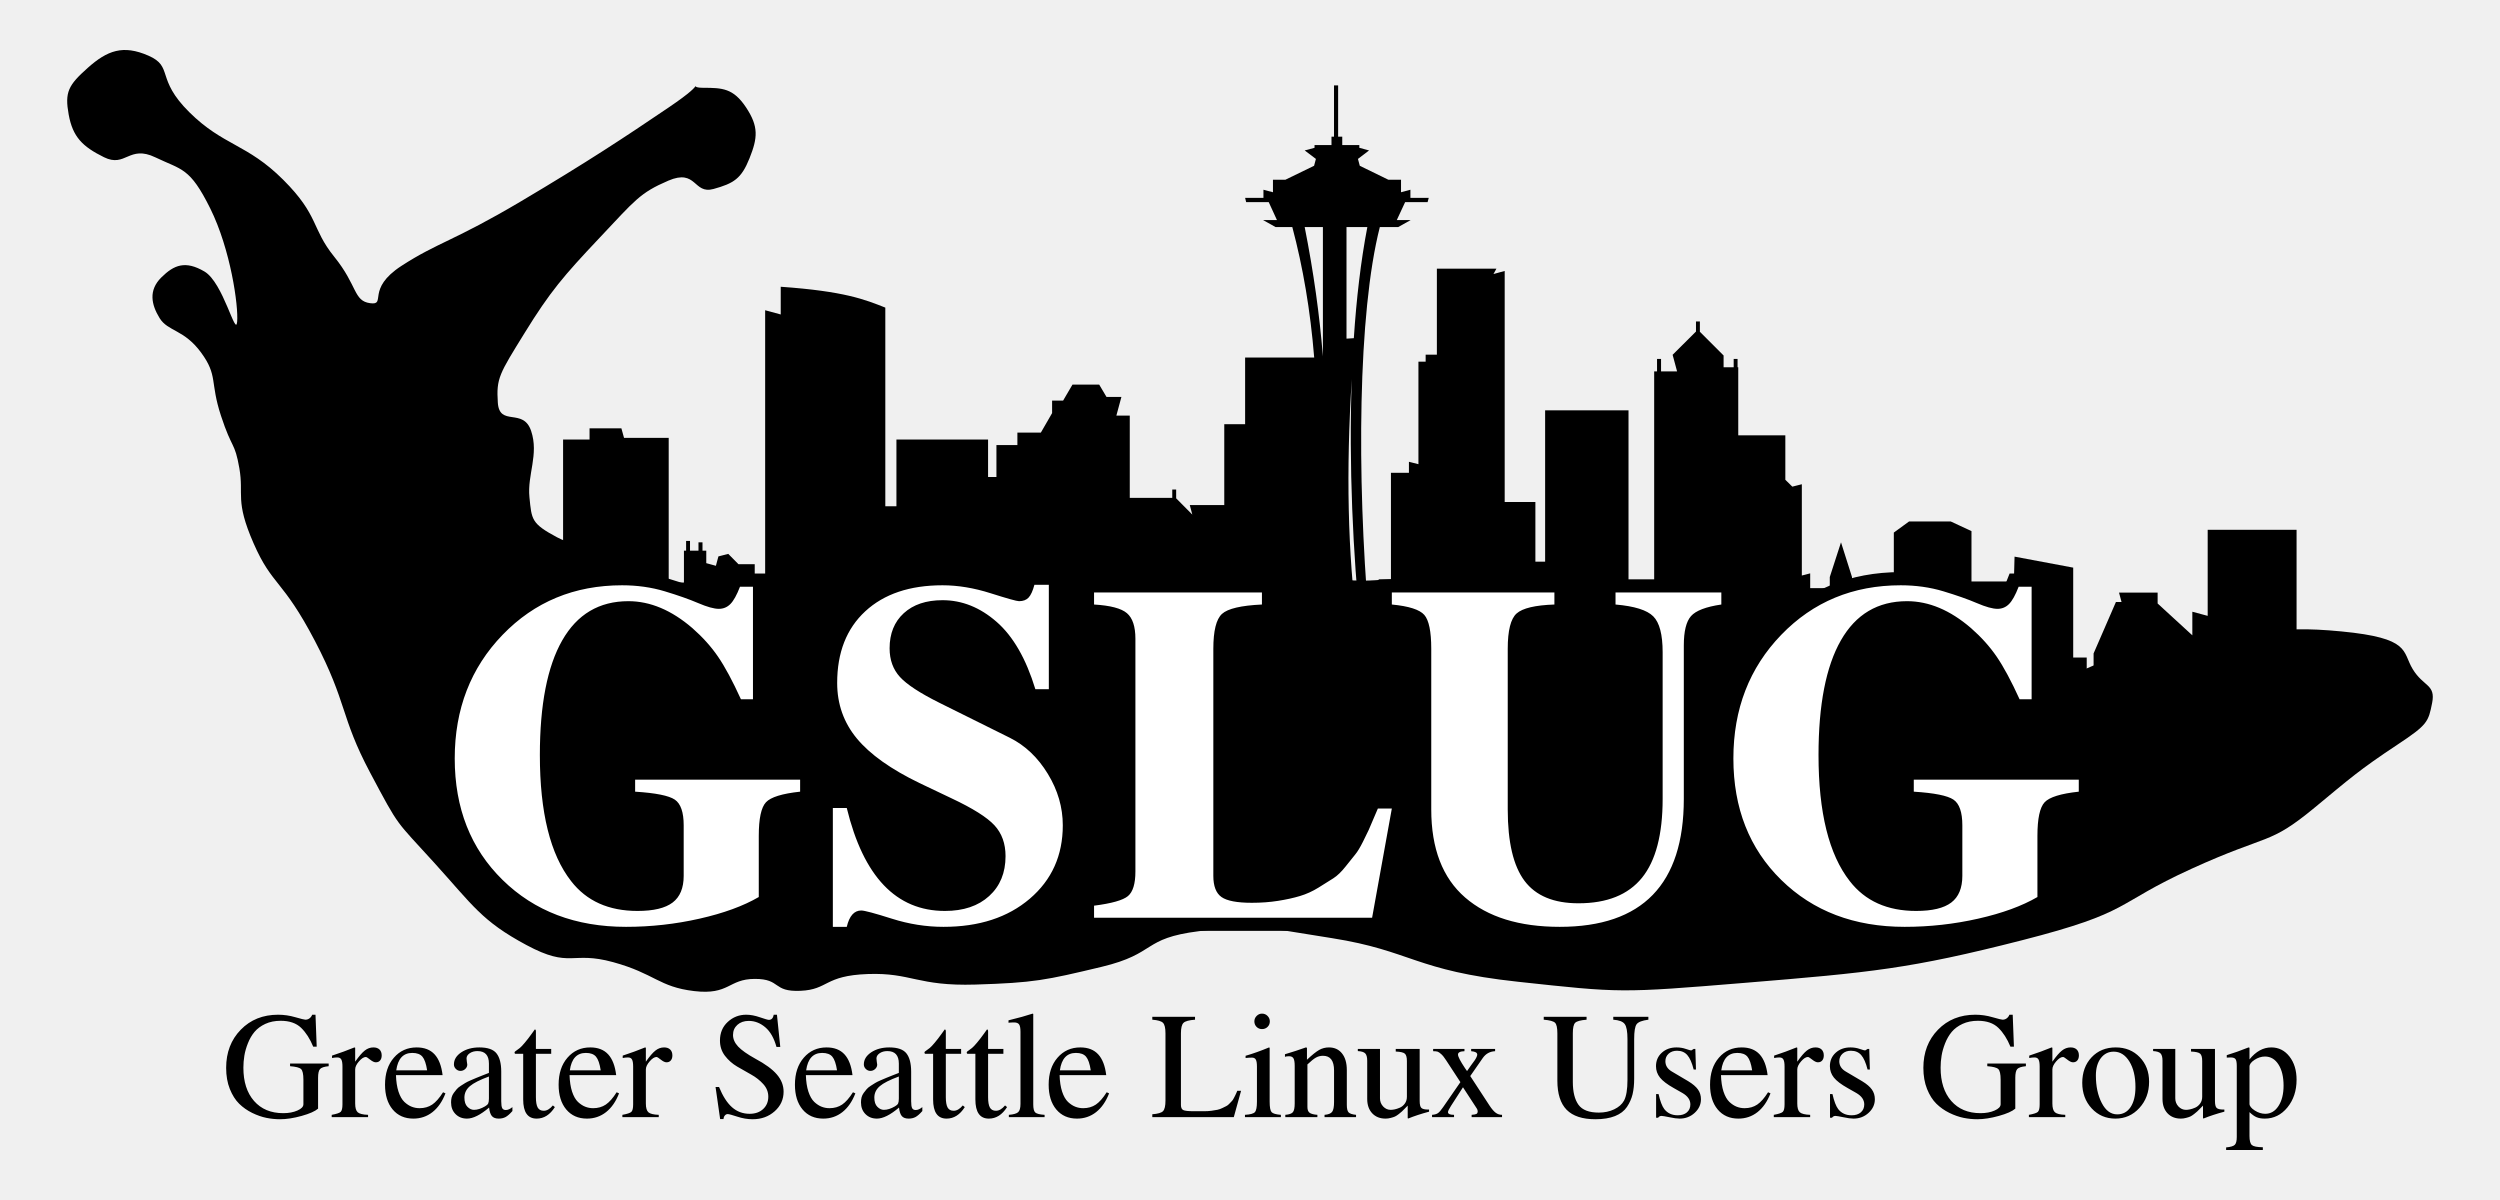
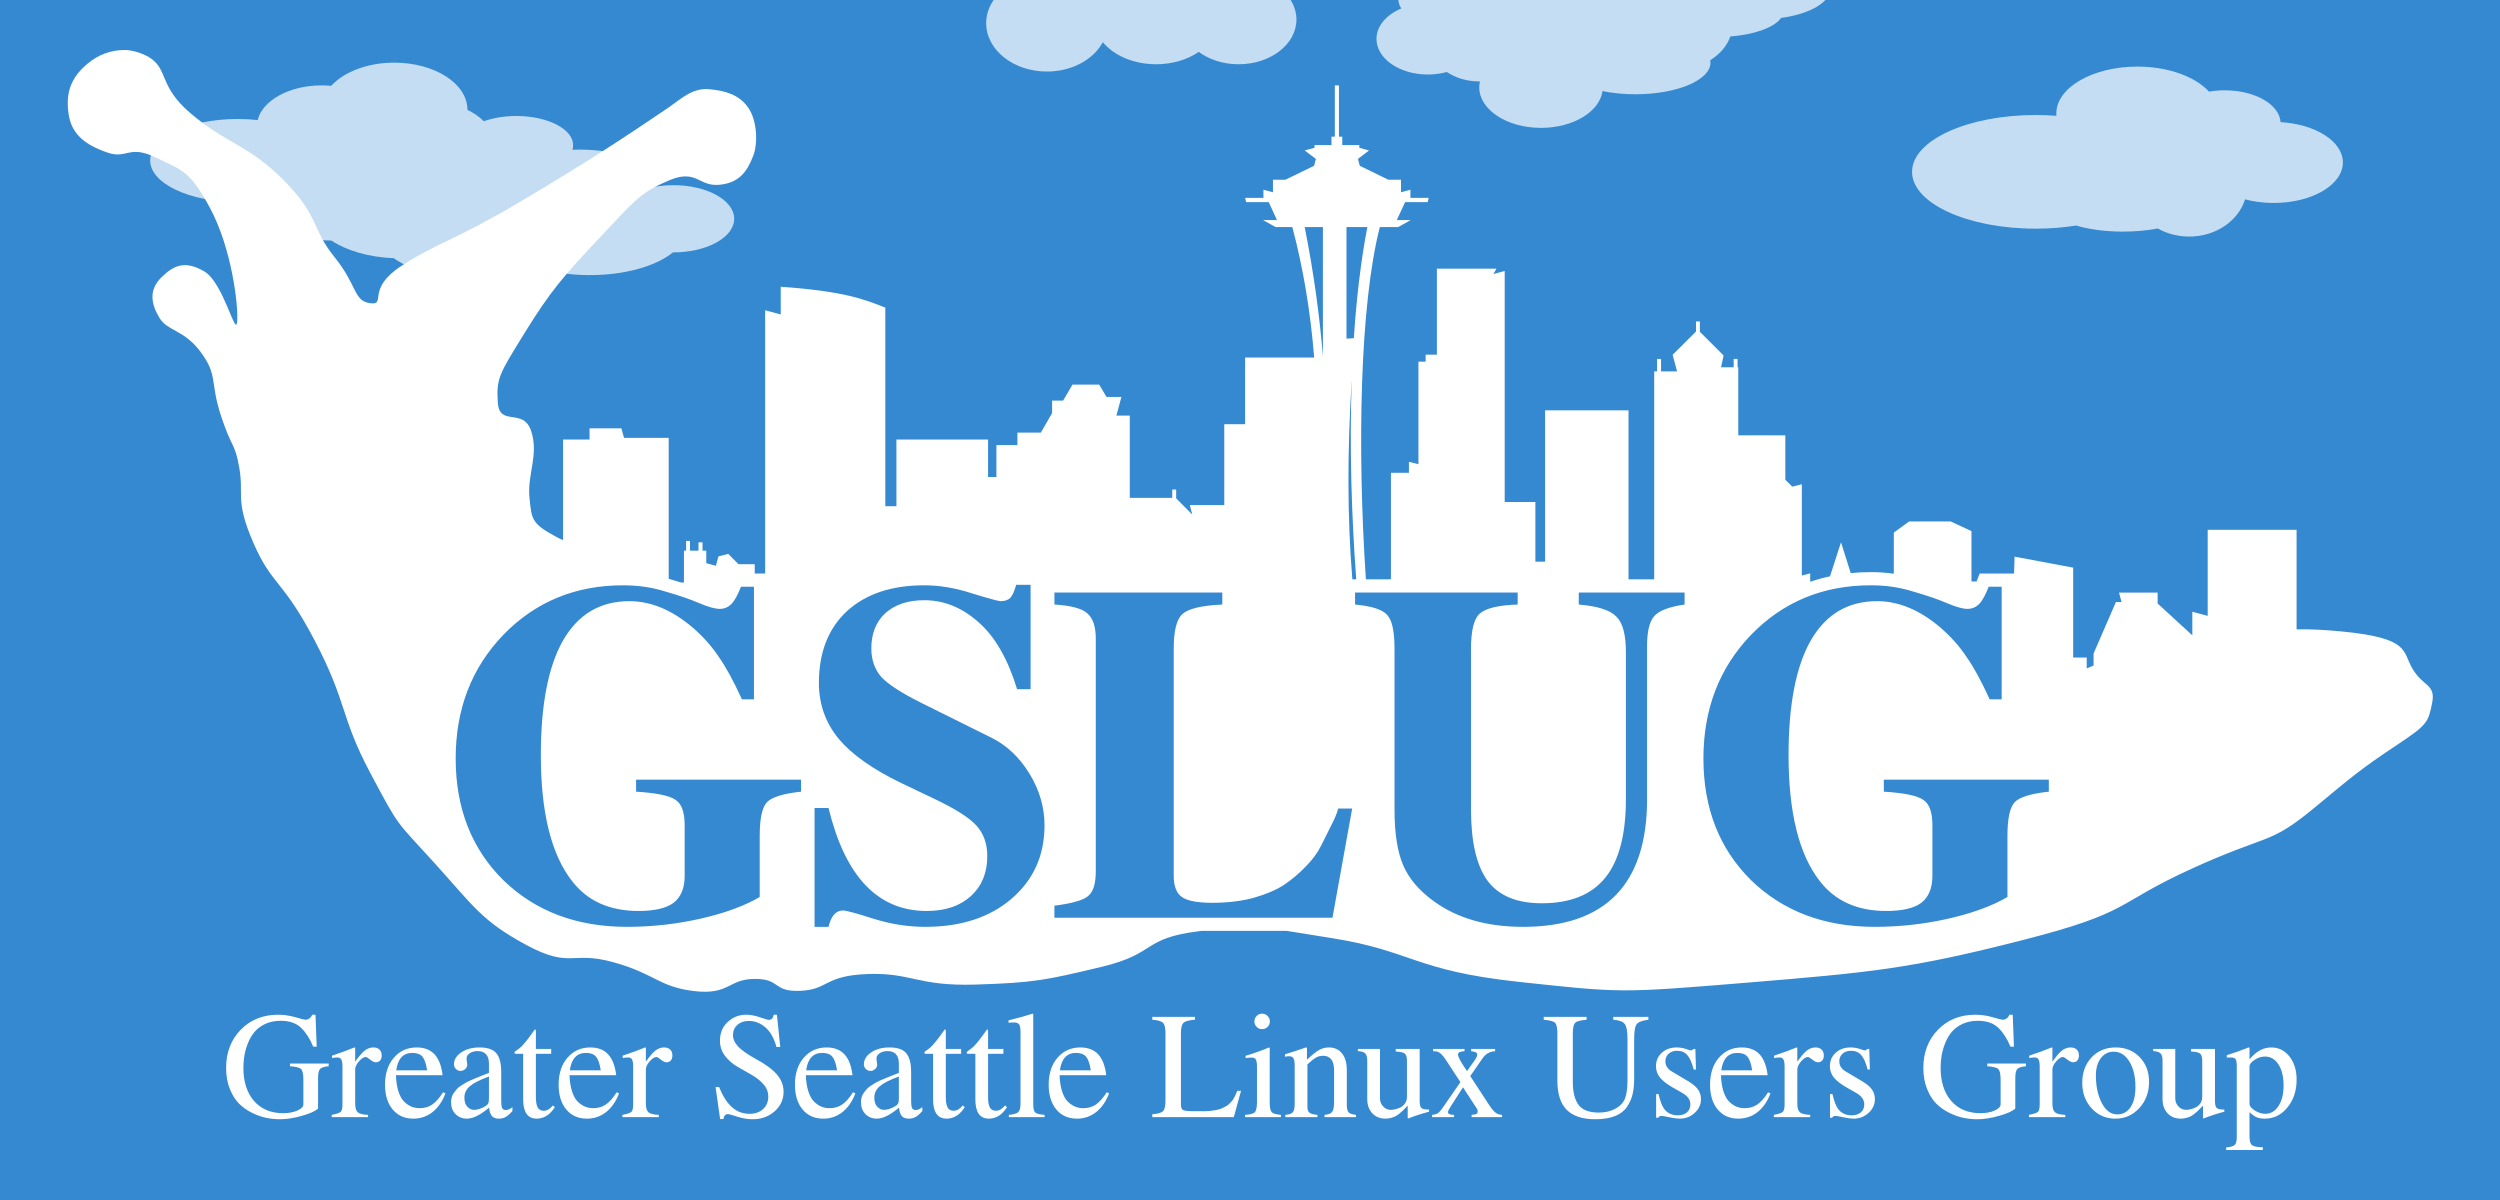
- <svg xmlns="http://www.w3.org/2000/svg" width="4500" height="2160" id="svg2398" version="1.0">
+ <svg xmlns="http://www.w3.org/2000/svg" width="4500" height="2160" id="svg2398" version="1.0" style="display:inline">
  <defs id="defs2400">
-     </defs>
-   <g id="layer1" transform="translate(-123.9414,-376.113)">
-     <g id="g3561" transform="matrix(6.598095,0,0,6.598095,244.8919,466.113)">
-       <path id="path3553" d="M 547.251,175.213 L 547.251,141.213 L 531.251,138.213 L 531.068,144.994 L 505.251,144.994 L 521.251,189.213 L 547.251,175.213 z" style="fill:#000000;fill-opacity:1;fill-rule:evenodd;stroke:none;stroke-width:1px;stroke-linecap:butt;stroke-linejoin:miter;stroke-opacity:1" />
-       <g id="g3413" transform="matrix(0.7280882,-0.1022422,0.1022422,0.7280882,-88.23684,-57.98163)" style="fill:#000000;fill-opacity:1">
-         <path style="fill:#000000;fill-opacity:1;fill-rule:evenodd;stroke:none;stroke-width:1;stroke-linecap:butt;stroke-linejoin:miter;stroke-miterlimit:4;stroke-dasharray:none;stroke-opacity:1" d="M 943.158,456.758 C 945.516,450.021 940.8,450.358 937.768,443.284 C 934.737,436.211 938.779,431.832 913.516,425.768 C 888.253,419.705 883.2,422.737 846.147,423.074 C 809.095,423.411 821.558,430.821 786.863,429.811 C 752.168,428.8 730.611,421.726 697.937,414.989 C 665.263,408.253 682.442,415.326 656.168,402.863 C 629.895,390.4 621.474,377.6 592.842,365.137 C 564.211,352.674 566.568,361.095 541.642,353.011 C 516.716,344.926 525.137,337.853 493.137,332.8 C 461.137,327.747 444.632,331.116 413.642,332.8 C 382.653,334.484 387.368,338.526 369.179,339.537 C 350.989,340.547 352,340.211 340.884,336.842 C 329.768,333.474 333.474,329.432 324.716,326.063 C 315.958,322.695 314.611,327.747 305.853,323.368 C 297.095,318.989 301.811,316.295 289.684,308.547 C 277.558,300.8 271.495,305.516 262.737,299.116 C 253.979,292.716 254.316,291.368 254.653,282.947 C 254.989,274.526 260.379,267.789 258.695,258.695 C 257.011,249.6 247.242,255.663 247.916,246.568 C 248.589,237.474 249.937,236.126 261.389,222.316 C 272.842,208.505 278.568,203.453 293.726,191.326 C 308.884,179.2 310.905,176.842 322.021,173.811 C 333.137,170.779 330.442,180.211 338.189,179.2 C 345.937,178.189 348.968,176.842 353.011,169.768 C 357.053,162.695 358.063,158.653 354.358,150.905 C 350.653,143.158 346.611,142.484 339.537,141.474 C 332.463,140.463 343.916,138.105 326.063,146.863 C 308.211,155.621 293.389,162.695 266.779,173.811 C 240.168,184.926 234.105,184.589 219.621,191.326 C 205.137,198.063 212.211,205.137 206.147,203.453 C 200.084,201.768 202.442,196.379 195.368,184.589 C 188.295,172.8 192,168.758 180.547,153.6 C 169.095,138.442 160.337,138.105 149.558,123.958 C 138.779,109.811 146.189,106.442 137.432,101.053 C 128.674,95.663 122.611,97.011 114.526,102.4 C 106.442,107.789 104.758,110.147 105.095,118.568 C 105.432,126.989 108.463,131.032 115.874,136.084 C 123.284,141.137 125.642,132.716 134.737,138.779 C 143.832,144.842 146.863,144.168 152.253,160.337 C 157.642,176.505 157.642,197.726 156.295,203.453 C 154.947,209.179 153.263,188.295 146.863,183.242 C 140.463,178.189 136.084,179.2 130.695,183.242 C 125.305,187.284 125.642,192.674 128,198.063 C 130.358,203.453 136.421,203.453 141.474,212.884 C 146.526,222.316 143.158,224 145.516,237.137 C 147.874,250.274 149.221,247.242 149.558,257.347 C 149.895,267.453 146.189,268.8 150.905,285.642 C 155.621,302.484 159.663,300.126 168.421,324.716 C 177.179,349.305 173.811,353.684 181.895,375.916 C 189.979,398.147 188.632,394.442 200.758,412.295 C 212.884,430.147 215.242,436.211 230.4,447.326 C 245.558,458.442 246.568,451.705 261.389,458.105 C 276.211,464.505 276.884,469.558 289.684,472.926 C 302.484,476.295 302.821,470.232 312.589,471.579 C 322.358,472.926 318.316,477.305 328.758,478.316 C 339.2,479.326 338.189,473.937 354.358,475.621 C 370.526,477.305 371.874,482.695 393.432,485.053 C 414.989,487.411 419.368,487.074 440.589,485.053 C 461.811,483.032 456.758,476.632 478.316,476.968 C 499.874,477.305 498.189,477.642 526.821,486.4 C 555.453,495.158 555.453,502.568 592.842,512 C 630.232,521.432 629.558,521.432 676.379,524.126 C 723.2,526.821 737.684,527.495 780.126,522.779 C 822.568,518.063 815.495,514.358 846.147,505.263 C 876.8,496.168 875.62,500.785 894.653,489.095 C 908.911,480.337 912.801,477.642 928.337,470.232 C 940.395,464.48 940.8,463.495 943.158,456.758 z" id="path3415" />
-       </g>
-       <path id="path3131" d="M 345.594,9.651 L 345.594,23.651 L 344.907,23.651 L 344.907,25.932 L 340.282,25.932 L 340.282,26.682 L 337.594,27.401 L 340.657,29.713 L 340.157,31.588 L 332.313,35.401 L 328.938,35.401 L 328.938,38.807 L 326.344,38.119 L 326.344,40.338 L 321.344,40.338 L 321.626,41.494 L 327.782,41.494 L 330.032,46.401 L 326.251,46.401 L 329.657,48.307 L 334.219,48.307 C 337.123,59.213 339.149,71.067 340.188,83.901 L 321.344,83.901 L 321.344,102.088 L 315.657,102.088 L 315.657,124.151 L 306.251,124.151 L 306.938,126.744 L 302.532,122.307 L 302.532,119.901 L 301.469,119.901 L 301.469,122.182 L 289.876,122.182 L 289.876,99.744 L 286.219,99.744 L 287.594,94.651 L 283.532,94.651 L 281.532,91.276 L 274.251,91.276 L 271.688,95.651 L 268.688,95.651 L 268.688,99.057 L 265.626,104.369 L 259.219,104.369 L 259.219,107.776 L 253.501,107.776 L 253.501,116.494 L 251.219,116.494 L 251.219,106.276 L 226.219,106.276 L 226.219,124.463 L 223.188,124.463 L 223.188,70.276 C 217.548,68.059 212.111,65.821 194.657,64.588 L 194.657,72.151 L 190.407,70.994 L 190.407,146.619 L 187.563,143.776 L 187.563,140.276 L 183.126,140.276 L 180.344,137.463 L 177.657,138.151 L 176.969,140.713 L 174.344,139.994 L 174.344,136.588 L 173.313,136.588 L 173.313,134.307 L 172.219,134.307 L 172.219,136.588 L 169.907,136.588 L 169.907,133.932 L 168.844,133.932 L 168.844,136.588 L 168.251,136.588 L 168.251,145.276 L 164.094,145.276 L 164.094,105.807 L 151.907,105.807 L 151.188,103.213 L 142.501,103.213 L 142.501,106.276 L 135.282,106.276 L 135.282,140.776 L 129.501,140.776 L 130.001,142.651 L 123.532,142.651 L 123.532,135.432 L 110.282,135.432 L 110.282,118.776 L 91.719,118.776 L 91.719,136.244 L 79.063,136.244 L 79.594,138.276 L 75.594,138.276 L 72.376,135.026 L 66.876,135.026 C 69.996,141.081 73.571,147.105 76.407,152.776 C 77.35,154.661 78.308,156.546 79.251,158.432 C 83.54,167.011 98.134,172.115 107.532,173.994 C 119.901,176.468 139.759,182.311 151.376,188.119 C 163.221,194.042 182.558,194.86 195.219,198.026 C 207.84,201.181 220.942,200.574 233.376,203.682 C 237.147,204.625 240.917,205.583 244.688,206.526 C 246.518,206.983 248.49,206.526 250.376,206.526 C 276.494,206.526 301.903,220.651 328.157,220.651 C 342.672,220.651 356.266,222.088 370.563,222.088 C 382.565,222.088 389.328,216.94 398.844,212.182 C 407.815,207.697 417.001,207.932 427.126,207.932 C 434.497,207.932 441.597,210.776 449.751,210.776 C 459.386,210.776 470.196,201.75 479.469,199.432 C 489.882,196.829 497.512,190.679 507.751,188.119 C 516.056,186.043 526.187,183.901 534.626,183.901 C 539.719,183.901 545.38,181.925 550.938,179.994 L 550.938,165.744 L 544.532,165.744 L 543.376,161.963 L 538.469,161.963 L 537.688,166.119 L 531.626,166.119 L 531.626,155.119 L 519.501,155.119 L 519.501,131.244 L 513.844,128.619 L 502.469,128.619 L 498.313,131.651 L 498.313,147.932 L 486.907,147.932 L 486.907,143.776 L 483.907,134.307 L 480.844,143.776 L 480.844,146.807 L 475.501,146.807 L 475.501,142.776 L 473.219,143.369 L 473.219,118.463 L 470.626,119.119 L 468.719,117.244 L 468.719,105.119 L 455.876,105.119 L 455.876,86.557 L 455.688,86.557 L 455.688,84.276 L 454.626,84.276 L 454.626,86.557 L 451.876,86.557 L 451.876,83.338 L 445.407,76.869 L 445.407,74.057 L 444.344,74.057 L 444.344,76.807 L 437.969,83.151 L 439.188,87.682 L 434.813,87.682 L 434.813,84.276 L 433.719,84.276 L 433.719,87.682 L 432.938,87.682 L 432.938,146.838 L 429.719,148.713 L 425.938,148.713 L 425.938,98.307 L 403.188,98.307 L 403.188,139.588 L 400.532,139.588 L 400.532,123.307 L 392.157,123.307 L 392.157,60.276 L 389.094,61.119 L 389.907,59.651 L 373.657,59.651 L 373.657,83.119 L 370.594,83.119 L 370.594,85.026 L 368.626,85.026 L 368.626,112.994 L 366.032,112.338 L 366.032,115.338 L 361.126,115.338 L 361.126,154.776 L 355.063,154.776 C 351.821,116.323 352.088,71.885 358.094,48.307 L 363.094,48.307 L 366.501,46.401 L 362.719,46.401 L 365.001,41.494 L 371.126,41.494 L 371.438,40.338 L 366.438,40.338 L 366.438,38.119 L 363.876,38.807 L 363.876,35.401 L 360.438,35.401 L 352.626,31.588 L 352.126,29.713 L 355.157,27.401 L 352.501,26.682 L 352.501,25.932 L 347.844,25.932 L 347.844,23.651 L 346.719,23.651 L 346.719,9.651 L 345.594,9.651 z M 337.594,48.307 L 342.563,48.307 L 342.563,83.588 C 341.666,72.391 340.045,60.668 337.594,48.307 z M 349.001,48.307 L 354.688,48.307 C 352.891,57.64 351.709,67.943 351.001,78.619 L 349.001,78.744 L 349.001,48.307 z M 350.438,89.807 C 349.6,113.281 350.796,137.719 352.844,157.776 L 352.032,157.776 C 349.29,137.319 348.879,114.565 350.438,89.807 z M 63.126,127.088 C 63.308,127.537 63.495,127.983 63.688,128.432 L 63.688,127.088 L 63.126,127.088 z M 583.938,130.901 L 583.938,154.369 L 579.751,153.244 L 579.751,159.682 L 570.282,150.994 L 570.282,148.026 L 559.751,148.026 L 560.438,150.588 L 558.907,150.588 L 552.813,164.619 L 552.813,179.338 C 555.799,178.313 558.761,177.355 561.501,176.807 C 569.658,175.176 577.836,174.512 585.532,172.588 C 592.203,170.92 604.787,166.052 606.751,164.088 C 607.584,163.255 608.352,162.411 609.126,161.557 L 608.188,161.557 L 608.188,130.901 L 583.938,130.901 z" style="fill:#000000;fill-opacity:1;fill-rule:evenodd;stroke:none;stroke-width:1px;stroke-linecap:butt;stroke-linejoin:miter;stroke-opacity:1" />
-       <g transform="matrix(0.7191091,0,0,0.7191091,16.38359,-110.989)" id="g3212">
-         <text xml:space="preserve" style="font-size:30.416px;font-style:normal;font-weight:normal;fill:#ffffff;fill-opacity:1;stroke:#000000;stroke-width:10;stroke-linecap:butt;stroke-linejoin:miter;stroke-miterlimit:4;stroke-dasharray:none;stroke-opacity:1;font-family:Bitstream Vera Sans" x="117.845" y="483.52" id="text3128">
-           <tspan id="tspan3130" x="117.845" y="483.52" style="font-size:182.496px;font-weight:bold;fill:#ffffff;fill-opacity:1;stroke:#000000;stroke-width:10;stroke-miterlimit:4;stroke-dasharray:none;stroke-opacity:1;font-family:FreeSerif">GSLUG</tspan>
-         </text>
-         <text id="text3206" y="483.52" x="117.845" style="font-size:30.416px;font-style:normal;font-weight:normal;fill:#ffffff;fill-opacity:1;stroke:none;stroke-width:10;stroke-linecap:butt;stroke-linejoin:miter;stroke-miterlimit:4;stroke-dasharray:none;stroke-opacity:1;font-family:Bitstream Vera Sans" xml:space="preserve">
-           <tspan style="font-size:182.496px;font-weight:bold;fill:#ffffff;fill-opacity:1;stroke:none;stroke-width:10;stroke-miterlimit:4;stroke-dasharray:none;stroke-opacity:1;font-family:FreeSerif" y="483.52" x="117.845" id="tspan3208">GSLUG</tspan>
-         </text>
-       </g>
-       <text id="text3555" y="291.119" x="41.909" style="font-size:41.326px;font-style:normal;font-weight:normal;fill:#000000;fill-opacity:1;stroke:none;stroke-width:1px;stroke-linecap:butt;stroke-linejoin:miter;stroke-opacity:1;font-family:Bitstream Vera Sans" xml:space="preserve">
-         <tspan style="font-family:FreeSerif" y="291.119" x="41.909" id="tspan3557">Greater Seattle Linux Users Group</tspan>
+     <linearGradient id="linearGradient3659">
+       <stop style="stop-color:#68b817;stop-opacity:0;" offset="0" id="stop3661" />
+       <stop style="stop-color:#e16b50;stop-opacity:1;" offset="1" id="stop3663" />
+     </linearGradient>
+     <linearGradient id="linearGradient3783">
+       <stop style="stop-color:#1b081f;stop-opacity:1;" offset="0" id="stop3785" />
+       <stop style="stop-color:#481e31;stop-opacity:1;" offset="1" id="stop3787" />
+     </linearGradient>
+     <linearGradient id="linearGradient3773">
+       <stop style="stop-color:#ffffff;stop-opacity:0.217;" offset="0" id="stop3775" />
+       <stop style="stop-color:#ffffff;stop-opacity:0.631;" offset="1" id="stop3777" />
+     </linearGradient>
+   </defs>
+   <g id="layer5" style="display:inline">
+     <rect style="fill:#3589d1;fill-opacity:1;stroke:none" id="rect2853" width="4500" height="2160" x="0" y="-1.5258789e-05" />
+   </g>
+   <g id="layer1">
+     <path style="fill:#ffffff;fill-opacity:0.713;stroke:none" d="m 706.281,112.781 c -46.965,0.764 -87.793,17.335 -110.125,41.719 -5.617,-0.527 -11.37,-0.812 -17.219,-0.812 -58.241,0 -106.497,27.068 -115.125,62.438 -11.582,-1.288 -23.622,-1.969 -36.031,-1.969 -86.936,0 -157.438,33.43 -157.438,74.688 0,41.258 70.502,74.719 157.438,74.719 12.879,0 25.363,-0.74 37.344,-2.125 7.637,40.171 63.444,71.376 131.219,71.5 27.664,18.169 67.576,30.129 112.438,31.781 34.275,23.913 88.431,39.344 149.406,39.344 43.072,0 82.767,-7.704 114.438,-20.656 26.038,7.478 56.556,11.781 89.219,11.781 63.862,0 119.638,-16.45 149.469,-40.906 0.283,0.001 0.561,0 0.844,0 60.413,0 109.375,-27.101 109.375,-60.5 0,-33.399 -48.962,-60.469 -109.375,-60.469 -19.242,0 -37.323,2.771 -53.031,7.594 8.325,-6.588 13,-13.989 13,-21.812 0,-27.505 -57.719,-49.812 -128.938,-49.812 -4.324,0 -8.598,0.089 -12.812,0.25 0.825,-2.684 1.25,-5.447 1.25,-8.25 0,-28.979 -45.798,-52.469 -102.281,-52.469 -21.759,0 -41.922,3.495 -58.5,9.438 -7.664,-7.827 -17.693,-14.792 -29.531,-20.531 0.001,-0.156 0,-0.313 0,-0.469 0,-46.66 -58.933,-84.469 -131.625,-84.469 -1.136,0 -2.277,-0.018 -3.406,0 z" id="path3666" />
+     <path style="fill:#ffffff;fill-opacity:0.713;stroke:none" d="m 2078.125,-49.08 c -43.74,0.815 -81.231,20.062 -98.688,47.566 C 1960.576,-27.697 1925.139,-45.33 1884.5,-45.33 c -60.413,0 -109.406,38.957 -109.406,87.039 0,48.082 48.993,87.072 109.406,87.072 45.148,0 83.889,-21.792 100.594,-52.862 19.635,23.837 55.264,39.737 95.937,39.737 29.652,0 56.614,-8.445 76.656,-22.27 18.68,13.811 43.967,22.27 71.844,22.27 57.466,0 104.063,-36.03 104.063,-80.493 0,-44.463 -46.597,-80.493 -104.063,-80.493 -26.591,0 -50.825,7.696 -69.219,20.395 -20.282,-14.932 -48.309,-24.145 -79.281,-24.145 -0.967,0 -1.945,-0.018 -2.906,0 z" id="path3692" />
+     <path style="fill:#ffffff;fill-opacity:0.713;stroke:none" d="m 2813.844,-107.781 c -64.39,0 -119.598,26.894 -142.906,65.156 -16.363,-8.449 -37.968,-13.594 -61.656,-13.594 -51.081,0 -92.469,23.905 -92.469,53.375 0,6.365 1.925,12.465 5.469,18.125 -26.747,11.222 -44.625,31.579 -44.625,54.812 0,35.364 41.419,64.031 92.5,64.031 12.056,0 23.564,-1.626 34.125,-4.531 15.454,10.538 35.913,16.969 58.375,16.969 0.4,0 0.789,-0.027 1.188,-0.031 -0.783,3.492 -1.188,7.053 -1.188,10.688 0,40.275 49.761,72.938 111.156,72.938 57.948,0 105.525,-29.088 110.688,-66.219 17.873,3.67 37.964,5.75 59.188,5.75 74.657,0 135.156,-25.472 135.156,-56.906 0,-1.484 -0.11,-2.982 -0.375,-4.438 17.424,-10.834 30.287,-25.695 36.094,-42.688 44.023,-3.359 79.402,-16.424 91.469,-33.406 51.881,-6.867 89.813,-28.726 89.813,-54.656 0,-31.434 -55.737,-56.906 -124.5,-56.906 -62.195,0 -113.722,20.82 -123,48.062 -12.063,-3.49 -25.152,-5.375 -38.844,-5.375 -16.439,0 -32.037,2.753 -46,7.688 -17.444,-45.378 -77.829,-78.844 -149.656,-78.844 z" id="path3700" />
+     <path style="fill:#ffffff;fill-opacity:0.713;stroke:none" d="m 3847.219,119.875 c -80.551,0 -145.844,37.84 -145.844,84.5 0,1.384 0.074,2.757 0.188,4.125 -12.203,-0.955 -24.737,-1.469 -37.531,-1.469 -122.79,0 -222.344,45.798 -222.344,102.281 0,56.484 99.553,102.281 222.344,102.281 25.492,0 49.976,-1.992 72.781,-5.625 23.484,6.852 52.797,10.938 84.625,10.938 22.512,0 43.763,-2.04 62.594,-5.656 16.287,9.218 35.729,14.562 56.594,14.562 48.07,0 88.493,-28.415 100.438,-67.031 15.732,4.206 33.202,6.562 51.625,6.562 68.763,0 124.5,-32.662 124.5,-72.938 0,-37.833 -49.194,-68.929 -112.156,-72.562 -2.055,-31.833 -46.184,-57.281 -100.375,-57.281 -9.852,0 -19.378,0.871 -28.375,2.438 -24.439,-26.825 -73.06,-45.125 -129.062,-45.125 z" id="path3720" />
+   </g>
+   <g id="layer3" style="display:inline">
+     <path style="fill:#ffffff;fill-opacity:1;fill-rule:evenodd;stroke:none" d="m 225.219,90 c -24.003,-0.089 -47.388,7.162 -69.062,25.812 -27.421,23.595 -38.746,49.903 -32.531,90.312 5.414,35.201 29.293,54.749 70.5,68.719 34.61,11.733 37.75,-14.617 85.531,8.375 47.781,22.992 62.518,23.996 98.688,91.75 38.936,72.936 51.11,175.988 48.5,204.406 -2.61,28.418 -24.783,-70.763 -58.938,-90.719 -34.154,-19.955 -54.523,-12.148 -77.688,10.906 -23.164,23.054 -17.901,48.7 -2.938,73 14.963,24.3 44.083,20.224 74.719,62.125 30.635,41.901 15.592,52.263 35.781,113.781 20.189,61.519 24.627,46.057 33.062,94.375 8.435,48.318 -8.454,57.272 25.562,135 34.016,77.728 51.839,63.687 110.5,175.906 58.661,112.22 45.416,135.528 99.25,236.875 53.834,101.347 44.889,84.448 115.188,162.031 70.298,77.584 85.714,105.137 166.031,148.313 80.317,43.174 80.607,10.128 156.125,30.875 75.518,20.747 82.174,44.547 145.938,52.094 63.764,7.547 61.289,-21.789 109.125,-21.906 47.836,-0.117 31.374,23.627 82.219,21.438 50.846,-2.19 42.347,-27.402 121.156,-30.219 78.809,-2.816 88.94,22.184 194.094,18.969 105.155,-3.216 125.949,-7.787 226.531,-31.813 100.582,-24.024 71.99,-51.356 175.781,-64.281 1.535,-0.191 2.825,-0.347 4.312,-0.531 l 153.531,0 c 20.779,3.229 46.616,7.555 81.531,13.094 143.454,22.758 148.456,58.383 334.437,78.469 185.982,20.087 182.754,20.515 409.5,1.875 226.746,-18.64 296.79,-25.151 497.5,-76.437 200.71,-51.287 164.224,-64.318 305.344,-128.688 141.12,-64.369 138.549,-41.407 222.094,-110.406 62.588,-51.692 79.46,-67.263 149.094,-113.344 54.046,-35.765 55.342,-40.764 62.125,-74.719 6.783,-33.954 -15.633,-29.158 -34.969,-61.094 -19.336,-31.937 -2.889,-55.697 -128.344,-67.781 -32.248,-3.106 -57.654,-4.189 -80.656,-3.688 l 0,-179.188 -160,0 0,154.844 -27.656,-7.406 0,42.469 -62.469,-57.313 0,-19.594 -69.469,0 4.531,16.906 -10.094,0 -40.219,92.594 0,21.719 c -4.391,1.771 -8.486,3.54 -12.375,5.281 l 0,-19.594 -24.344,0 0,-161.844 -105.562,-19.812 -0.812,30.469 -22.375,0 -23.375,0 -16.281,0 -5.469,14.281 -9.219,0 0,-90.719 -37.312,-17.312 -75.063,0 -27.406,20 0,74.031 c -13.438,-1.919 -27.231,-2.875 -41.375,-2.875 -12.28,10e-5 -24.327,0.607 -36.156,1.781 L 3313.812,976.156 3294,1037.375 c -12.172,2.611 -24.069,5.894 -35.656,9.844 l 0,-15.156 -15.031,3.906 0,-164.344 -17.125,4.344 -12.594,-12.375 0,-80 -84.719,0 0,-122.469 -1.25,0 0,-15.062 -7,0 0,15.062 -22.75,0 4.594,-21.25 -42.688,-42.688 0,-18.562 -7,0 0,18.156 -42.062,41.844 8.031,29.906 -28.875,0 0,-22.469 -7.188,0 0,22.469 -5.156,0 0,374.25 -46.187,0 0,-304.156 -150.125,0 0,272.406 -17.531,0 0,-107.437 -55.25,0 0,-415.875 -20.219,5.562 5.375,-9.688 -107.219,0 0,154.844 -20.219,0 0,12.562 -12.969,0 0,184.562 -17.125,-4.344 0,19.781 -32.375,0 0,191.469 c -1.834,0.094 -3.662,0.197 -5.469,0.312 l -39.656,0 c -15.639,-236.297 -10.988,-492.313 25.125,-634.062 l 33,0 22.469,-12.562 -24.937,0 15.031,-32.375 40.438,0 2.062,-7.625 -33,0 0,-14.625 -16.906,4.531 0,-22.5 -22.688,0 -51.562,-25.125 -3.281,-12.375 20,-15.281 -17.531,-4.719 0,-4.969 -30.719,0 0,-15.031 -5.969,0 0,-92.375 -7.406,0 0,92.375 -6,0 0,15.031 -30.531,0 0,4.969 -17.719,4.719 20.188,15.281 -3.281,12.375 -51.75,25.125 -22.281,0 0,22.5 -17.125,-4.531 0,14.625 -32.969,0 1.844,7.625 40.625,0 14.844,32.375 -24.937,0 22.469,12.562 30.094,0 c 19.16,71.961 32.521,150.198 39.375,234.875 l -124.312,0 0,120 -37.531,0 0,145.562 -62.062,0 4.531,17.125 L 2117.094,897 l 0,-15.875 -7.031,0 0,15.031 -76.469,0 0,-148.031 -24.125,0 9.062,-33.625 -26.812,0 -13.188,-22.25 -48.062,0 -16.906,28.875 -19.781,0 0,22.469 -20.219,35.031 -42.25,0 0,22.5 -37.75,0 0,57.531 -15.031,0 0,-67.438 -164.969,0 0,120 -20,0 0,-357.531 c -37.213,-14.627 -73.088,-29.4 -188.25,-37.531 l 0,49.906 -28.031,-7.625 0,473.969 -18.781,0 0,-16.844 -29.281,0 L 1310.875,997 l -17.719,4.531 -4.531,16.906 -17.344,-4.75 0,-22.469 -6.781,0 0,-15.062 -7.219,0 0,15.062 -15.281,0 0,-17.531 -7,0 0,17.531 -3.906,0 0,57.312 -5.156,0 c -6.683,-2.12 -13.656,-4.239 -21,-6.344 -0.238,-0.068 -0.418,-0.151 -0.656,-0.219 l 0,0.031 c -0.208,-0.065 -0.417,-0.123 -0.625,-0.188 l 0,-253.688 -80.406,0 -4.75,-17.125 -57.312,0 0,20.219 -47.625,0 0,180.969 c -3.501,-1.387 -7.107,-3.062 -10.844,-5.062 -46.391,-24.837 -45.687,-31.537 -49.75,-72.219 -4.063,-40.682 17.289,-76.664 3.062,-119.219 -14.226,-42.555 -57.07,-6.854 -59.969,-51 -2.899,-44.145 2.673,-51.522 48.375,-125.594 45.702,-74.072 69.799,-102.207 134.438,-170.688 64.638,-68.48 72.77,-81.156 124.125,-103.219 51.355,-22.062 53.62,10.77 91.375,7.438 35.908,-3.169 50.467,-23.357 61.688,-52.812 8.02,-21.053 7.422,-63.183 -10.031,-87.094 -16.468,-22.562 -40.526,-29.565 -70.031,-32.188 -29.505,-2.622 -50.695,17.696 -71.75,32.469 -79.856,54.116 -146.287,98.086 -266.625,169.438 -120.338,71.352 -149.713,73.834 -214.75,115.969 -65.037,42.135 -26.268,71.344 -56.531,67.344 -30.264,-4.001 -22.565,-31.479 -64.5,-83.344 -41.935,-51.865 -26.881,-73.783 -92.125,-138.875 -65.244,-65.092 -103.727,-64.93 -168.875,-121.5 C 288.315,156.419 301.552,127.708 273.438,106.469 259.755,96.132 237.792,90.047 225.219,90 z m 2123.219,318.719 32.781,0 0,232.812 c -5.92,-73.882 -16.61,-151.255 -32.781,-232.812 z m 75.25,0 37.531,0 C 2449.36,470.301 2441.551,538.307 2436.875,608.75 l -13.188,0.812 0,-200.844 z m 9.5,273.844 c -4.352,121.875 -0.406,247.653 8.062,360.219 l -2.125,0 -4.906,0 c -9.174,-111.258 -9.13,-231.627 -1.031,-360.219 z m -604.156,370.094 26,0 0,187.906 -24.25,0 c -16.741,-54.84 -40.139,-95.241 -70.156,-121.219 -29.441,-25.976 -61.756,-38.968 -96.969,-38.969 -29.441,6e-4 -52.807,7.789 -70.125,23.375 -16.741,15.587 -25.125,36.665 -25.125,63.219 -10e-5,20.782 6.065,38.084 18.188,51.937 12.7,13.278 36.364,28.589 71,45.906 l 127.281,63.219 c 27.708,13.855 50.511,35.497 68.406,64.938 17.895,29.441 26.843,60.33 26.844,92.656 -4e-4,54.263 -19.919,98.41 -59.75,132.469 -39.254,33.481 -90.924,50.219 -155,50.219 -31.172,0 -62.328,-4.905 -93.5,-14.719 -30.595,-9.813 -48.79,-14.719 -54.562,-14.719 -12.7,0 -21.351,9.81 -25.969,29.438 l -25.125,0 0,-213.875 25.125,0 c 30.018,123.535 88.912,185.312 176.656,185.312 33.481,0 60.029,-8.948 79.656,-26.844 19.627,-17.895 29.437,-41.857 29.438,-71.875 -4e-4,-22.513 -6.63,-40.974 -19.906,-55.406 -13.277,-14.431 -38.963,-30.605 -77.062,-48.5 l -58.031,-27.719 c -51.377,-24.822 -88.895,-51.37 -112.563,-79.656 -23.668,-28.863 -35.5,-62.338 -35.5,-100.438 0,-54.84 16.737,-97.858 50.219,-129.031 34.059,-31.172 80.525,-46.749 139.406,-46.75 27.709,6e-4 56.576,4.906 86.594,14.719 30.017,9.237 47.053,13.844 51.094,13.844 7.504,5e-4 13.271,-2.021 17.312,-6.063 4.04,-4.617 7.488,-12.406 10.375,-23.375 z m -707.469,0.875 c 27.131,6e-4 52.519,3.746 76.188,11.25 24.245,6.928 44.461,13.855 60.625,20.781 16.163,6.928 28.59,10.407 37.25,10.406 8.081,5e-4 15.008,-2.883 20.781,-8.656 5.772,-5.772 11.539,-16.178 17.313,-31.188 l 23.375,0 0,202.625 -21.656,0 c -15.009,-32.904 -28.863,-58.292 -41.562,-76.188 -12.123,-18.472 -27.403,-35.805 -45.875,-51.969 -37.523,-32.326 -75.934,-48.499 -115.188,-48.5 -52.531,5e-4 -92.338,23.665 -119.469,71 -26.554,46.759 -39.844,115.463 -39.844,206.094 -1.9e-4,103.331 18.759,178.962 56.281,226.875 27.709,35.79 67.546,53.688 119.5,53.688 28.863,0 49.941,-4.905 63.219,-14.719 13.277,-10.391 19.906,-26.564 19.906,-48.5 l 0,-90.906 c -4e-4,-23.668 -5.501,-38.979 -16.469,-45.906 -10.391,-7.504 -34.056,-12.409 -71,-14.719 l 0,-21.656 297,0 0,21.656 c -32.327,3.464 -52.81,9.826 -61.469,19.062 -8.66,9.236 -13.001,29.422 -13,60.594 l 0,109.969 c -27.709,16.163 -63.206,29.155 -106.5,38.969 -43.295,9.813 -87.442,14.719 -132.469,14.719 -90.631,0 -164.805,-28.005 -222.531,-84 -57.149,-56.572 -85.75,-129.586 -85.75,-219.062 -3e-5,-88.898 28.601,-163.072 85.75,-222.531 57.726,-59.458 129.581,-89.187 215.594,-89.188 z m 2245.938,0 c 27.131,6e-4 52.519,3.746 76.188,11.25 24.245,6.928 44.461,13.855 60.625,20.781 16.163,6.928 28.559,10.407 37.219,10.406 8.081,5e-4 15.008,-2.883 20.781,-8.656 5.772,-5.772 11.539,-16.178 17.312,-31.188 l 23.375,0 0,202.625 -21.625,0 c -15.009,-32.904 -28.863,-58.292 -41.562,-76.188 -12.123,-18.472 -27.434,-35.805 -45.906,-51.969 -37.523,-32.326 -75.903,-48.499 -115.156,-48.5 -52.531,5e-4 -92.369,23.665 -119.5,71 -26.554,46.759 -39.844,115.463 -39.844,206.094 -10e-5,103.331 18.759,178.962 56.281,226.875 27.708,35.79 67.546,53.688 119.5,53.688 28.863,0 49.941,-4.905 63.219,-14.719 13.277,-10.391 19.906,-26.564 19.906,-48.5 l 0,-90.906 c -4e-4,-23.668 -5.47,-38.979 -16.438,-45.906 -10.391,-7.504 -34.056,-12.409 -71,-14.719 l 0,-21.656 297,0 0,21.656 c -32.327,3.464 -52.842,9.826 -61.5,19.062 -8.66,9.236 -12.969,29.422 -12.969,60.594 l 0,109.969 c -27.709,16.163 -63.206,29.155 -106.5,38.969 -43.295,9.813 -87.474,14.719 -132.5,14.719 -90.631,0 -164.805,-28.005 -222.531,-84 -57.149,-56.572 -85.719,-129.586 -85.719,-219.062 0,-88.898 28.57,-163.072 85.719,-222.531 57.726,-59.458 129.612,-89.187 215.625,-89.188 z m -1469.562,13 302.219,0 0,21.625 c -37.522,1.732 -61.484,7.5 -71.875,17.313 -10.391,9.237 -15.594,30.049 -15.594,62.375 l 0,408.687 c -2e-4,18.473 4.905,31.167 14.719,38.094 9.813,6.927 28.008,10.406 54.563,10.406 27.131,1e-4 51.657,-2.884 73.594,-8.656 22.513,-6.35 40.974,-14.17 55.406,-23.406 14.431,-9.813 27.423,-20.752 38.969,-32.875 12.122,-12.123 21.368,-24.55 27.719,-37.25 6.349,-12.7 12.414,-24.83 18.188,-36.375 6.349,-12.122 10.69,-22.497 13,-31.156 l 25.094,0 -35.5,196.562 -500.5,0 0,-21.656 c 31.75,-4.041 51.966,-9.808 60.625,-17.313 9.236,-7.504 13.844,-22.22 13.844,-44.156 l 0,-419.094 c 0,-21.936 -5.172,-37.247 -15.562,-45.906 -9.814,-8.658 -29.466,-13.861 -58.906,-15.594 l 0,-21.625 z m 541.188,0 292.688,0 0,21.625 c -34.636,1.155 -57.438,6.656 -68.406,16.469 -10.391,9.237 -15.594,30.315 -15.594,63.219 l 0,289.187 c -2e-4,58.881 10.108,101.9 30.312,129.031 20.204,26.554 52.519,39.812 96.969,39.812 51.376,0 89.49,-15.28 114.312,-45.875 24.822,-30.595 37.218,-77.924 37.219,-142 l 0,-264.125 c -5e-4,-31.749 -5.768,-53.094 -17.312,-64.062 -10.969,-11.545 -33.473,-18.769 -67.531,-21.656 l 0,-21.625 190.5,0 0,21.625 c -27.709,4.042 -45.904,10.968 -54.562,20.781 -8.66,9.814 -12.969,27.445 -12.969,52.844 l 0,276.219 c -5e-4,153.552 -74.472,230.312 -223.406,230.312 -64.654,0 -118.047,-15.28 -160.188,-45.875 -26.554,-19.05 -45.047,-40.724 -55.437,-64.969 -10.391,-24.245 -15.594,-57.72 -15.594,-100.438 l 0,-289.187 c -1e-4,-31.172 -4.31,-51.388 -12.969,-60.625 -8.082,-9.813 -27.436,-16.176 -58.031,-19.063 l 0,-21.625 z" id="path3648" />
+     <text transform="translate(-123.9414,-376.113)" id="text3666" y="2386.943" x="521.409" style="font-size:272.673px;font-style:normal;font-weight:normal;fill:#ffffff;fill-opacity:1;stroke:none;font-family:Bitstream Vera Sans" xml:space="preserve">
+       <tspan style="fill:#ffffff;fill-opacity:1;font-family:FreeSerif" y="2386.943" x="521.409" id="tspan3668">Greater Seattle Linux Users Group</tspan>
+     </text>
+     <g style="fill:#ffffff;fill-opacity:0;stroke:none;display:inline" transform="matrix(4.74475,0,0,4.74475,229.051,-642.3161)" id="g3758">
+       <text xml:space="preserve" style="font-size:30.416px;font-style:normal;font-weight:normal;fill:#ffffff;fill-opacity:0;stroke:none;font-family:Bitstream Vera Sans" x="117.845" y="483.52" id="text3760">
+         <tspan id="tspan3762" x="117.845" y="483.52" style="font-size:182.496px;font-weight:bold;fill:#ffffff;fill-opacity:0;stroke:none;font-family:FreeSerif">GSLUG</tspan>
+       </text>
+       <text id="text3764" y="483.52" x="117.845" style="font-size:30.416px;font-style:normal;font-weight:normal;fill:#ffffff;fill-opacity:0;stroke:none;font-family:Bitstream Vera Sans" xml:space="preserve">
+         <tspan style="font-size:182.496px;font-weight:bold;fill:#ffffff;fill-opacity:0;stroke:none;font-family:FreeSerif" y="483.52" x="117.845" id="tspan3766">GSLUG</tspan>
      </text>
    </g>
  </g>
</svg>
